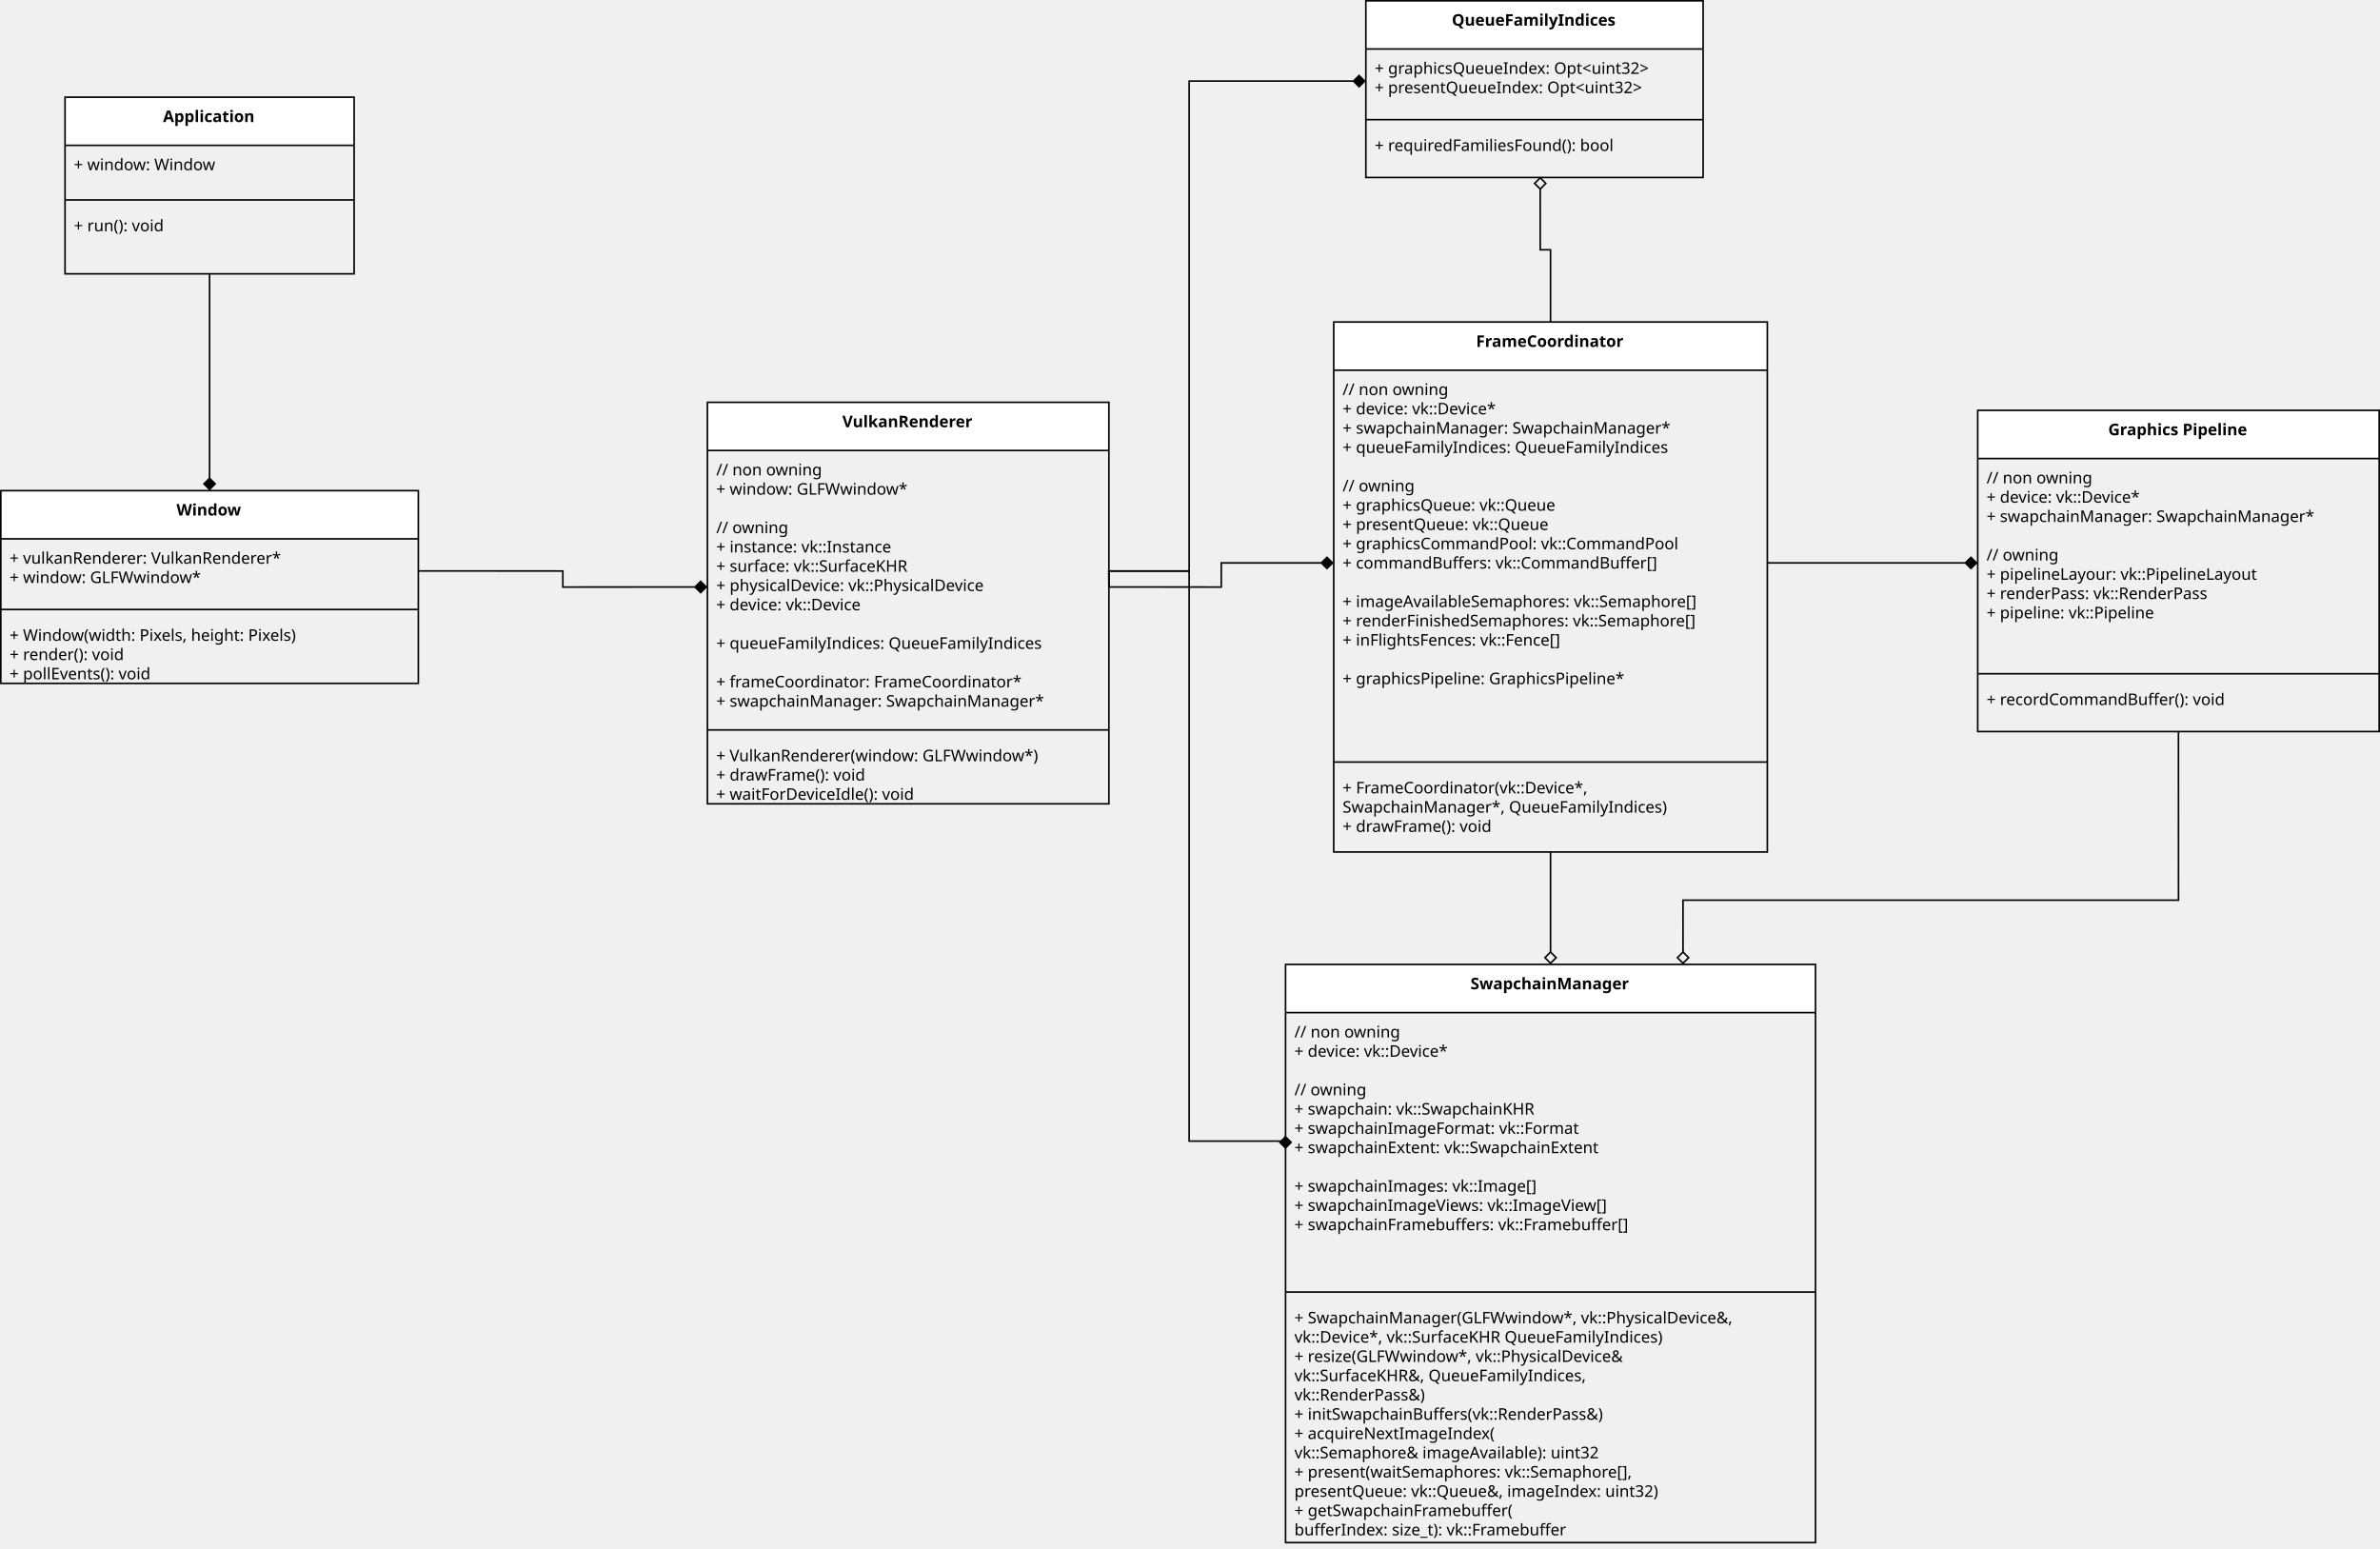
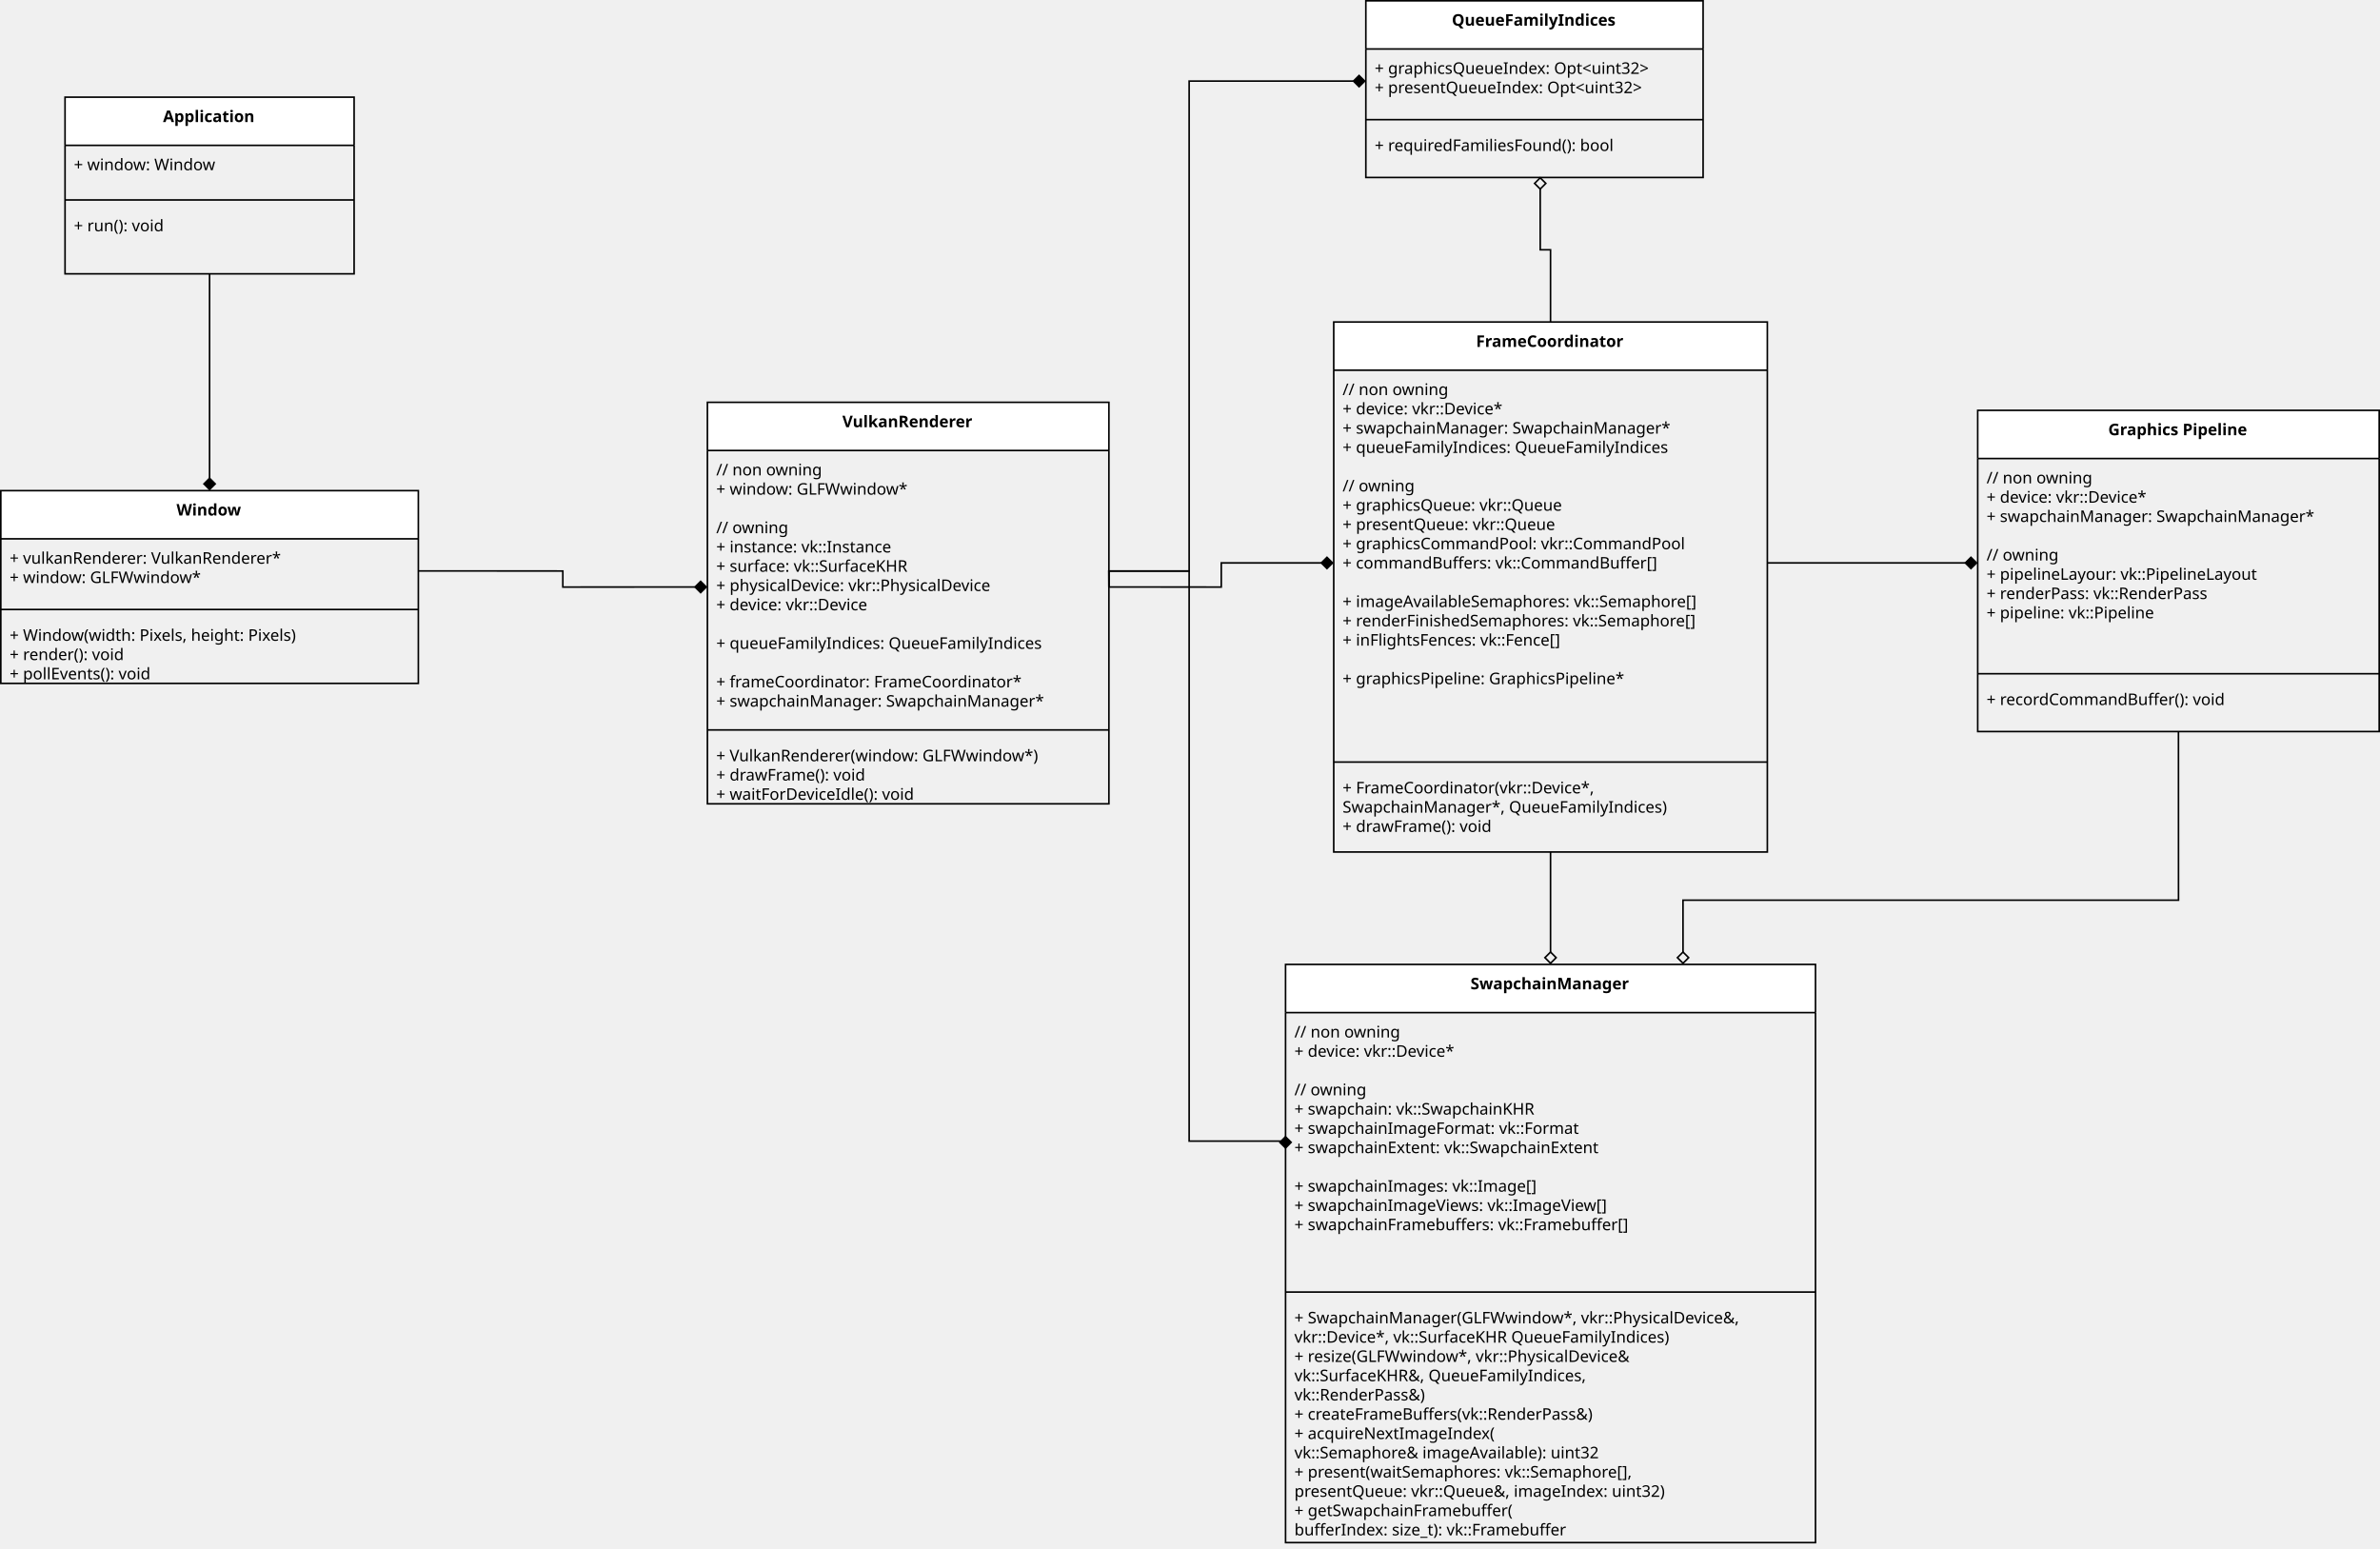
<svg xmlns="http://www.w3.org/2000/svg" version="1.1" width="1482px" height="964px" viewBox="-0.5 -0.5 1482 964" content="&lt;mxfile host=&quot;drawio-plugin&quot; modified=&quot;2022-11-08T20:59:22.490Z&quot; agent=&quot;5.0 (Windows NT 6.2; Win64; x64) AppleWebKit/537.36 (KHTML, like Gecko) Chrome/104.0.511.102 Safari/537.36&quot; etag=&quot;AB6IDYUDQRAHMNubQLUs&quot; version=&quot;15.5.4&quot; type=&quot;embed&quot;&gt;&lt;diagram id=&quot;23iRSUPoRavnBvh4doch&quot; name=&quot;Page-1&quot;&gt;7Vxtc6M2EP41nsl1ph0DxnY+Jk58vWmudZNOr/3U0YFiqwfIFXJs99dXQhIgIWxMiJ3pMJO5sxa9oX1YHu2uGHizePeRgPXqMw5hNHCH4W7g3Q1c13Gda/Yfl+yFZOIPhWBJUCgrFYIn9C+UQlVtg0KYahUpxhFFa10Y4CSBAdVkgBC81as940gfdQ2WsCJ4CkBUlX5BIV0J6dSdFPIfIVqu1MjOWN5wDFRleSfpCoR4WxJ59wNvRjCm4le8m8GIL55aF9FuXnM1nxiBCW3SwBUNXkC0kff2BSV8RmJ2dK9uOd2iOAIJK90+44Q+ySsOK4MILRP2O2BjQsIEL5BQxFbrRl6geM2kwQpF4QPY4w2fWUpB8E2VbleYoH9ZtyCSfbLLhErFe0OtxhNvycRcSmDK6izU7TqG6DPYaRUfQEqlIMBRBNYp+prfRgzIEiW3mFIcy0r8TucgRhHH6cMmQCFgqzLDSYqjfCXEJB1ev7r6UiF8ReCuJJLa+AhxDCnZsyrqqgSGfDK8a1+UtwXO3LGssypjTCEKSGwv867z0R7ZswCSJZt6MZxvjDcaVsabWobzjNFAxFSfAApv8SYJ0zLm2I/SjRaiDIl2VHoVVA7cWy7YRN9A8giTEBKOtBsm+12TfTdwxwPXk9q4zW4kw3NW9+PD/Isof1cBONMPzYBH8Dc4wxFm/d8lWCAeRZEhUqCP4DOthXy6BgFKlg9ZnbtRIXmUK8lFmLV9jjIjsEJhCBMOV0wBBQKb/FbWGCU0W2r/lv2xxZ8Nf/AHPpv4jJWdosz+eHVCOUopAShDImTA30IO/g4w7TbG9F4HyzEMjw5AWEPTAeiMLNAxNB2hTINC08p+O63UHDOFZasm9fobV/vd905F915V955FzxH4CqMFThFFmPdPRF1D/+9QxZOGKp6+XsN+jXEQL64rOQP+uC/QDkYpf0SKSRTyDxVTQTIjcvVB1HrBbESzypq9Nu5f2DqlerXemJwNadOGxsR9PdTGFajpb5ueJV2IJY0a0BbXt6AiF55Gk0aT4+M5o7PzpInFFM6zvyGzLOxfvE2YgWjOiUr1Sj9llzWdIWYaQBJAaQ6/8f+9m09KalZPN+QZmLWfhPCnHx+rFne1T/ljcgdfkNlsoV8zm4aWJpaqRqt/NnADBZ4/JSGrnIoefq3KD/TyTEDMLD8mIWLqxpKszg1pla6mW7AOVszSfgYJ20bKdk+GtKev7Y3NuLGxOUBfbbbFmXTAX6c9f72Ejt1hQyV3QGCvawiszi2uaox0lbaGBGwzw3KQuW4BonNMhP37xLTeE9hLQc3CYG1Q64LBKndSSbUwXEJFTNnKrPASJyC6L6RsvRk3gaFc7aLOA87MA7cOf0NK93JhwIZizj1prHgpWxyy/0O2zwp/8gLTiSze7coX7/Z5Kbzh7llWDBGIcRIK4RxFedc7RP8o/S51zEpFv7yguu2MoKZ4QwK5jNJHxRj4ElKNjvEFPggEAiNA0YvuTD5ASBcc7wUZ9TyDjE6N946Ypmz1Okdc9e1zDvhIHRd6/bN0pRsdH4FaYxg4ThUHyiZ0B4Smj7vnvR99DQ/qqzARP/jORDcT19PRUUPBSgtIEFshzpHfHQSc6aUgoGZTohfmrqOCkd5tcR63xXSkW2732sI6JzY3gulHaOa2mE6NN4WF5TrnD+841ahjM79F/Yb+FRvpzrf/h90lSx4SR0Ga9affihBVHCAM3gxyjeurAWY4jkESLjCO9GblC2bjQFy73Tw/Q5Ja24lrciN3wAOCYrbANy8ARZy6P8GYTQsTaHSayy0dFj75OUpQuoJh215QMo84utM5TAKzcSY7fj9qXRdoDcUWPNuZGdLeM/MKe9rcoB5wzdjsZyehRccWlu59M2+vZWt00abmDpwzji2AzB9/k0RdVV5APMxYthozd3Az5DL9h+UVNLO+Xxp7enqDc0YoWpw3Nij6XThvqqFuGwvpyfxlyPxYJ9c2Lu/YwgROKy7/PjO1nGqI3EJzGVT5mnKL9cuaMrMWcSht2BPNHUzjJbXxrTLvbdZBbwfbYt9vDP4DxMsG9k54ly3M3fOut1eyjXbZlNwF7bLFPcX+758NIjDM7h3BdM6tlqI/X7MtbP/Ynw8RFvZjQ4SKG7wKEtcV1Z7Rl31KfOkNw11vErqS9lTzV3cessiastsD+1IFCf/a0NbEIDmjkV+GzNH6KgergJiYQVt6kx/T6DF4Bgy6XWOwcdhsdEk1nxLmLIXNJr6m6SN6vlRwzD1LfLSVsXG88VizHmPfOCxlNhj6k0MNXm9uqrE75V8e8LR16Xjud/yX2fE77sjR9O+NLKezrGnHw3Z7/jxgpwb0qwM6tuz3t931qw3YuwvgNY7CreWzlKGcGFnF5Wu0JiK1AKkRRnos5HWj2cfpdzDtT490EjGyJvMeirg35RXWg4y95+LttZzbxDOk81qPHApDEWASalHzPm5zMUA0TLrtwnOhjij2u8aud41qi6jtJi62bbScDzTpSc/VLxWdMz6kMLaE5/KsOs0AjFtR9Xd6QrD1EcGmTL0x487pvJG5pcS2s395m088l2yOSQyokbslZLUN73c0w5B1SHnxQM6XPgGD8GeymoQzveHvCG5tjbn8WAdZvsdXWz5e6YrqpGcUbRlFF6cCrfakk1OB/bHAC2nZdi7QquYuNhJ1BwNNUnGlndmelV0K5oFoEK+zlZg1SEyzJrTZTmg3ylUTTKHFVI/Os+EP69ny0npYM7ob5vCdOAXNNSSmUF0wlCCaa1omYF+d1AMIslj5z8zqZ6+XLGvm6pTbqeZTF0tmJHTLnWyeg2NN3rnip04bJ22fuvjHM+PL6kb5kpRnXl1FtrF4srx8T1pH0aQ0GH8W/qIf6l/g/av7nEa96gywv7u7yOJUHf9/vQEdxxadpt4ASwz5jc7gnpzHYMRtTs1jOLX+dHg4cmnuho36rw5cehfN1WkZQL9k/Lwxxj3fAvKuMd7YlFUT0m/W64i9aTJi3/u6LuPrMpOgVPnYKc+WmehNhnMtw73xN0PrMtHL31FRH7ctUb6ed7WEqddF0nij08etTFWfNH4ZJVsir1Yld+Aw8WqTxjdJ7beQ+uf9fFCobrOsUGjxoSNWLD6SLt4Wxafmvfv/AA==&lt;/diagram&gt;&lt;/mxfile&gt;">
  <defs>
    <clipPath id="mx-clip-4-340-252-40-0">
      <rect x="4" y="340" width="252" height="40" />
    </clipPath>
    <clipPath id="mx-clip-4-388-252-42-0">
      <rect x="4" y="388" width="252" height="42" />
    </clipPath>
    <clipPath id="mx-clip-444-285-242-170-0">
      <rect x="444" y="285" width="242" height="170" />
    </clipPath>
    <clipPath id="mx-clip-444-463-242-42-0">
      <rect x="444" y="463" width="242" height="42" />
    </clipPath>
    <clipPath id="mx-clip-834-235-262-240-0">
      <rect x="834" y="235" width="262" height="240" />
    </clipPath>
    <clipPath id="mx-clip-834-483-262-52-0">
      <rect x="834" y="483" width="262" height="52" />
    </clipPath>
    <clipPath id="mx-clip-854-35-202-40-0">
      <rect x="854" y="35" width="202" height="40" />
    </clipPath>
    <clipPath id="mx-clip-854-83-202-32-0">
      <rect x="854" y="83" width="202" height="32" />
    </clipPath>
    <clipPath id="mx-clip-1235-290-242-130-0">
      <rect x="1235" y="290" width="242" height="130" />
    </clipPath>
    <clipPath id="mx-clip-1235-428-242-32-0">
      <rect x="1235" y="428" width="242" height="32" />
    </clipPath>
    <clipPath id="mx-clip-804-635-322-170-0">
      <rect x="804" y="635" width="322" height="170" />
    </clipPath>
    <clipPath id="mx-clip-804-813-322-152-0">
      <rect x="804" y="813" width="322" height="152" />
    </clipPath>
    <clipPath id="mx-clip-44-95-172-30-0">
      <rect x="44" y="95" width="172" height="30" />
    </clipPath>
    <clipPath id="mx-clip-44-133-172-42-0">
      <rect x="44" y="133" width="172" height="42" />
    </clipPath>
  </defs>
  <g>
    <path d="M 0 335 L 0 305 L 260 305 L 260 335" fill="#ffffff" stroke="#000000" stroke-miterlimit="10" pointer-events="all" />
    <path d="M 0 335 L 0 425 L 260 425 L 260 335" fill="none" stroke="#000000" stroke-miterlimit="10" pointer-events="none" />
    <path d="M 0 335 L 260 335" fill="none" stroke="#000000" stroke-miterlimit="10" pointer-events="none" />
    <g fill="#000000" font-family="Lucida Console" font-weight="bold" pointer-events="none" text-anchor="middle" font-size="10px">
      <text x="129.5" y="320.5">Window</text>
    </g>
    <g fill="#000000" font-family="Lucida Console" pointer-events="none" clip-path="url(#mx-clip-4-340-252-40-0)" font-size="10px">
      <text x="5.5" y="350.5">+ vulkanRenderer: VulkanRenderer*</text>
      <text x="5.5" y="362.5">+ window: GLFWwindow*</text>
    </g>
    <path d="M 0 379 L 260 379" fill="none" stroke="#000000" stroke-miterlimit="10" pointer-events="none" />
    <g fill="#000000" font-family="Lucida Console" pointer-events="none" clip-path="url(#mx-clip-4-388-252-42-0)" font-size="10px">
      <text x="5.5" y="398.5">+ Window(width: Pixels, height: Pixels)</text>
      <text x="5.5" y="410.5">+ render(): void</text>
      <text x="5.5" y="422.5">+ pollEvents(): void</text>
    </g>
    <path d="M 440 280 L 440 250 L 690 250 L 690 280" fill="#ffffff" stroke="#000000" stroke-miterlimit="10" pointer-events="none" />
    <path d="M 440 280 L 440 500 L 690 500 L 690 280" fill="none" stroke="#000000" stroke-miterlimit="10" pointer-events="none" />
    <path d="M 440 280 L 690 280" fill="none" stroke="#000000" stroke-miterlimit="10" pointer-events="none" />
    <g fill="#000000" font-family="Lucida Console" font-weight="bold" pointer-events="none" text-anchor="middle" font-size="10px">
      <text x="564.5" y="265.5">VulkanRenderer</text>
    </g>
    <g fill="#000000" font-family="Lucida Console" pointer-events="none" clip-path="url(#mx-clip-444-285-242-170-0)" font-size="10px">
      <text x="445.5" y="295.5">// non owning</text>
      <text x="445.5" y="307.5">+ window: GLFWwindow*</text>
      <text x="445.5" y="331.5">// owning</text>
      <text x="445.5" y="343.5">+ instance: vk::Instance</text>
      <text x="445.5" y="355.5">+ surface: vk::SurfaceKHR</text>
-       <text x="445.5" y="367.5">+ physicalDevice: vk::PhysicalDevice</text>
-       <text x="445.5" y="379.5">+ device: vk::Device</text>
+       <text x="445.5" y="367.5">+ physicalDevice: vkr::PhysicalDevice</text>
+       <text x="445.5" y="379.5">+ device: vkr::Device</text>
      <text x="445.5" y="403.5">+ queueFamilyIndices: QueueFamilyIndices</text>
      <text x="445.5" y="427.5">+ frameCoordinator: FrameCoordinator*</text>
      <text x="445.5" y="439.5">+ swapchainManager: SwapchainManager*</text>
    </g>
    <path d="M 440 454 L 690 454" fill="none" stroke="#000000" stroke-miterlimit="10" pointer-events="none" />
    <g fill="#000000" font-family="Lucida Console" pointer-events="none" clip-path="url(#mx-clip-444-463-242-42-0)" font-size="10px">
      <text x="445.5" y="473.5">+ VulkanRenderer(window: GLFWwindow*)</text>
      <text x="445.5" y="485.5">+ drawFrame(): void</text>
      <text x="445.5" y="497.5">+ waitForDeviceIdle(): void</text>
    </g>
    <path d="M 260 355 L 349.97 355.03 L 349.97 365.03 L 432.29 365" fill="none" stroke="#000000" stroke-miterlimit="10" pointer-events="none" />
    <path d="M 439.29 365 L 435.79 368.5 L 432.29 365 L 435.79 361.5 Z" fill="#000000" stroke="#000000" stroke-miterlimit="10" pointer-events="none" />
    <path d="M 965 530 L 965 592.29" fill="none" stroke="#000000" stroke-miterlimit="10" pointer-events="none" />
    <path d="M 965 599.29 L 961.5 595.79 L 965 592.29 L 968.5 595.79 Z" fill="none" stroke="#000000" stroke-miterlimit="10" pointer-events="none" />
    <path d="M 965 200 L 965 155.03 L 958.59 155.03 L 958.57 117.2" fill="none" stroke="#000000" stroke-miterlimit="10" pointer-events="none" />
    <path d="M 958.57 110.2 L 962.07 113.69 L 958.57 117.2 L 955.07 113.7 Z" fill="none" stroke="#000000" stroke-miterlimit="10" pointer-events="none" />
    <path d="M 830 230 L 830 200 L 1100 200 L 1100 230" fill="#ffffff" stroke="#000000" stroke-miterlimit="10" pointer-events="none" />
    <path d="M 830 230 L 830 530 L 1100 530 L 1100 230" fill="none" stroke="#000000" stroke-miterlimit="10" pointer-events="none" />
    <path d="M 830 230 L 1100 230" fill="none" stroke="#000000" stroke-miterlimit="10" pointer-events="none" />
    <g fill="#000000" font-family="Lucida Console" font-weight="bold" pointer-events="none" text-anchor="middle" font-size="10px">
      <text x="964.5" y="215.5">FrameCoordinator</text>
    </g>
    <g fill="#000000" font-family="Lucida Console" pointer-events="none" clip-path="url(#mx-clip-834-235-262-240-0)" font-size="10px">
      <text x="835.5" y="245.5">// non owning</text>
-       <text x="835.5" y="257.5">+ device: vk::Device*</text>
+       <text x="835.5" y="257.5">+ device: vkr::Device*</text>
      <text x="835.5" y="269.5">+ swapchainManager: SwapchainManager*</text>
      <text x="835.5" y="281.5">+ queueFamilyIndices: QueueFamilyIndices</text>
      <text x="835.5" y="305.5">// owning</text>
-       <text x="835.5" y="317.5">+ graphicsQueue: vk::Queue</text>
-       <text x="835.5" y="329.5">+ presentQueue: vk::Queue</text>
-       <text x="835.5" y="341.5">+ graphicsCommandPool: vk::CommandPool</text>
+       <text x="835.5" y="317.5">+ graphicsQueue: vkr::Queue</text>
+       <text x="835.5" y="329.5">+ presentQueue: vkr::Queue</text>
+       <text x="835.5" y="341.5">+ graphicsCommandPool: vkr::CommandPool</text>
      <text x="835.5" y="353.5">+ commandBuffers: vk::CommandBuffer[]</text>
      <text x="835.5" y="377.5">+ imageAvailableSemaphores: vk::Semaphore[]</text>
      <text x="835.5" y="389.5">+ renderFinishedSemaphores: vk::Semaphore[]</text>
      <text x="835.5" y="401.5">+ inFlightsFences: vk::Fence[]</text>
      <text x="835.5" y="425.5">+ graphicsPipeline: GraphicsPipeline*</text>
    </g>
    <path d="M 830 474 L 1100 474" fill="none" stroke="#000000" stroke-miterlimit="10" pointer-events="none" />
    <g fill="#000000" font-family="Lucida Console" pointer-events="none" clip-path="url(#mx-clip-834-483-262-52-0)" font-size="10px">
-       <text x="835.5" y="493.5">+ FrameCoordinator(vk::Device*, </text>
+       <text x="835.5" y="493.5">+ FrameCoordinator(vkr::Device*, </text>
      <text x="835.5" y="505.5">     SwapchainManager*, QueueFamilyIndices)</text>
      <text x="835.5" y="517.5">+ drawFrame(): void</text>
    </g>
    <path d="M 850 30 L 850 0 L 1060 0 L 1060 30" fill="#ffffff" stroke="#000000" stroke-miterlimit="10" pointer-events="none" />
    <path d="M 850 30 L 850 110 L 1060 110 L 1060 30" fill="none" stroke="#000000" stroke-miterlimit="10" pointer-events="none" />
    <path d="M 850 30 L 1060 30" fill="none" stroke="#000000" stroke-miterlimit="10" pointer-events="none" />
    <g fill="#000000" font-family="Lucida Console" font-weight="bold" pointer-events="none" text-anchor="middle" font-size="10px">
      <text x="954.5" y="15.5">QueueFamilyIndices</text>
    </g>
    <g fill="#000000" font-family="Lucida Console" pointer-events="none" clip-path="url(#mx-clip-854-35-202-40-0)" font-size="10px">
      <text x="855.5" y="45.5">+ graphicsQueueIndex: Opt&lt;uint32&gt;</text>
      <text x="855.5" y="57.5">+ presentQueueIndex: Opt&lt;uint32&gt;</text>
    </g>
    <path d="M 850 74 L 1060 74" fill="none" stroke="#000000" stroke-miterlimit="10" pointer-events="none" />
    <g fill="#000000" font-family="Lucida Console" pointer-events="none" clip-path="url(#mx-clip-854-83-202-32-0)" font-size="10px">
      <text x="855.5" y="93.5">+ requiredFamiliesFound(): bool</text>
    </g>
    <path d="M 690 365 L 689.97 355.03 L 739.97 355.03 L 739.97 50 L 842.29 50" fill="none" stroke="#000000" stroke-miterlimit="10" pointer-events="none" />
    <path d="M 849.29 50 L 845.79 53.5 L 842.29 50 L 845.79 46.5 Z" fill="#000000" stroke="#000000" stroke-miterlimit="10" pointer-events="none" />
    <path d="M 690 365 L 759.97 365.03 L 759.97 350 L 822.29 350" fill="none" stroke="#000000" stroke-miterlimit="10" pointer-events="none" />
    <path d="M 829.29 350 L 825.79 353.5 L 822.29 350 L 825.79 346.5 Z" fill="#000000" stroke="#000000" stroke-miterlimit="10" pointer-events="none" />
    <path d="M 1356 455 L 1356.03 560 L 1047.48 560 L 1047.5 592.29" fill="none" stroke="#000000" stroke-miterlimit="10" pointer-events="none" />
    <path d="M 1047.5 599.29 L 1044 595.79 L 1047.5 592.29 L 1051 595.79 Z" fill="none" stroke="#000000" stroke-miterlimit="10" pointer-events="none" />
    <path d="M 1231 285 L 1231 255 L 1481 255 L 1481 285" fill="#ffffff" stroke="#000000" stroke-miterlimit="10" pointer-events="none" />
    <path d="M 1231 285 L 1231 455 L 1481 455 L 1481 285" fill="none" stroke="#000000" stroke-miterlimit="10" pointer-events="none" />
    <path d="M 1231 285 L 1481 285" fill="none" stroke="#000000" stroke-miterlimit="10" pointer-events="none" />
    <g fill="#000000" font-family="Lucida Console" font-weight="bold" pointer-events="none" text-anchor="middle" font-size="10px">
      <text x="1355.5" y="270.5">Graphics Pipeline</text>
    </g>
    <g fill="#000000" font-family="Lucida Console" pointer-events="none" clip-path="url(#mx-clip-1235-290-242-130-0)" font-size="10px">
      <text x="1236.5" y="300.5">// non owning</text>
-       <text x="1236.5" y="312.5">+ device: vk::Device*</text>
+       <text x="1236.5" y="312.5">+ device: vkr::Device*</text>
      <text x="1236.5" y="324.5">+ swapchainManager: SwapchainManager*</text>
      <text x="1236.5" y="348.5">// owning</text>
      <text x="1236.5" y="360.5">+ pipelineLayour: vk::PipelineLayout</text>
      <text x="1236.5" y="372.5">+ renderPass: vk::RenderPass</text>
      <text x="1236.5" y="384.5">+ pipeline: vk::Pipeline</text>
    </g>
    <path d="M 1231 419 L 1481 419" fill="none" stroke="#000000" stroke-miterlimit="10" pointer-events="none" />
    <g fill="#000000" font-family="Lucida Console" pointer-events="none" clip-path="url(#mx-clip-1235-428-242-32-0)" font-size="10px">
      <text x="1236.5" y="438.5">+ recordCommandBuffer(): void</text>
    </g>
    <path d="M 1100 350 L 1223.29 350" fill="none" stroke="#000000" stroke-miterlimit="10" pointer-events="none" />
    <path d="M 1230.29 350 L 1226.79 353.5 L 1223.29 350 L 1226.79 346.5 Z" fill="#000000" stroke="#000000" stroke-miterlimit="10" pointer-events="none" />
    <path d="M 800 630 L 800 600 L 1130 600 L 1130 630" fill="#ffffff" stroke="#000000" stroke-miterlimit="10" pointer-events="none" />
    <path d="M 800 630 L 800 960 L 1130 960 L 1130 630" fill="none" stroke="#000000" stroke-miterlimit="10" pointer-events="none" />
    <path d="M 800 630 L 1130 630" fill="none" stroke="#000000" stroke-miterlimit="10" pointer-events="none" />
    <g fill="#000000" font-family="Lucida Console" font-weight="bold" pointer-events="none" text-anchor="middle" font-size="10px">
      <text x="964.5" y="615.5">SwapchainManager</text>
    </g>
    <g fill="#000000" font-family="Lucida Console" pointer-events="none" clip-path="url(#mx-clip-804-635-322-170-0)" font-size="10px">
      <text x="805.5" y="645.5">// non owning</text>
-       <text x="805.5" y="657.5">+ device: vk::Device*</text>
+       <text x="805.5" y="657.5">+ device: vkr::Device*</text>
      <text x="805.5" y="681.5">// owning</text>
      <text x="805.5" y="693.5">+ swapchain: vk::SwapchainKHR</text>
      <text x="805.5" y="705.5">+ swapchainImageFormat: vk::Format</text>
      <text x="805.5" y="717.5">+ swapchainExtent: vk::SwapchainExtent</text>
      <text x="805.5" y="741.5">+ swapchainImages: vk::Image[]</text>
      <text x="805.5" y="753.5">+ swapchainImageViews: vk::ImageView[]</text>
      <text x="805.5" y="765.5">+ swapchainFramebuffers: vk::Framebuffer[]</text>
    </g>
    <path d="M 800 804 L 1130 804" fill="none" stroke="#000000" stroke-miterlimit="10" pointer-events="none" />
    <g fill="#000000" font-family="Lucida Console" pointer-events="none" clip-path="url(#mx-clip-804-813-322-152-0)" font-size="10px">
-       <text x="805.5" y="823.5">+ SwapchainManager(GLFWwindow*, vk::PhysicalDevice&amp;,</text>
-       <text x="805.5" y="835.5">     vk::Device*, vk::SurfaceKHR QueueFamilyIndices)</text>
-       <text x="805.5" y="847.5">+ resize(GLFWwindow*, vk::PhysicalDevice&amp;</text>
+       <text x="805.5" y="823.5">+ SwapchainManager(GLFWwindow*, vkr::PhysicalDevice&amp;,</text>
+       <text x="805.5" y="835.5">     vkr::Device*, vk::SurfaceKHR QueueFamilyIndices)</text>
+       <text x="805.5" y="847.5">+ resize(GLFWwindow*, vkr::PhysicalDevice&amp;</text>
      <text x="805.5" y="859.5">              vk::SurfaceKHR&amp;, QueueFamilyIndices, </text>
      <text x="805.5" y="871.5">              vk::RenderPass&amp;)</text>
-       <text x="805.5" y="883.5">+ initSwapchainBuffers(vk::RenderPass&amp;)</text>
+       <text x="805.5" y="883.5">+ createFrameBuffers(vk::RenderPass&amp;)</text>
      <text x="805.5" y="895.5">+ acquireNextImageIndex(</text>
      <text x="805.5" y="907.5">       vk::Semaphore&amp; imageAvailable): uint32</text>
      <text x="805.5" y="919.5">+ present(waitSemaphores: vk::Semaphore[], </text>
-       <text x="805.5" y="931.5">       presentQueue: vk::Queue&amp;, imageIndex: uint32)</text>
+       <text x="805.5" y="931.5">       presentQueue: vkr::Queue&amp;, imageIndex: uint32)</text>
      <text x="805.5" y="943.5">+ getSwapchainFramebuffer(</text>
      <text x="805.5" y="955.5">       bufferIndex: size_t): vk::Framebuffer</text>
    </g>
    <path d="M 690 365 L 689.97 355.03 L 739.97 355.03 L 739.97 710 L 799.97 710 L 799.95 707.29" fill="none" stroke="#000000" stroke-miterlimit="10" pointer-events="none" />
    <path d="M 800 714.29 L 796.47 710.82 L 799.95 707.29 L 803.47 710.77 Z" fill="#000000" stroke="#000000" stroke-miterlimit="10" pointer-events="none" />
    <path d="M 130 170 L 130 297.29" fill="none" stroke="#000000" stroke-miterlimit="10" pointer-events="none" />
    <path d="M 130 304.29 L 126.5 300.79 L 130 297.29 L 133.5 300.79 Z" fill="#000000" stroke="#000000" stroke-miterlimit="10" pointer-events="none" />
    <path d="M 40 90 L 40 60 L 220 60 L 220 90" fill="#ffffff" stroke="#000000" stroke-miterlimit="10" pointer-events="none" />
    <path d="M 40 90 L 40 170 L 220 170 L 220 90" fill="none" stroke="#000000" stroke-miterlimit="10" pointer-events="none" />
    <path d="M 40 90 L 220 90" fill="none" stroke="#000000" stroke-miterlimit="10" pointer-events="none" />
    <g fill="#000000" font-family="Lucida Console" font-weight="bold" pointer-events="none" text-anchor="middle" font-size="10px">
      <text x="129.5" y="75.5">Application</text>
    </g>
    <g fill="#000000" font-family="Lucida Console" pointer-events="none" clip-path="url(#mx-clip-44-95-172-30-0)" font-size="10px">
      <text x="45.5" y="105.5">+ window: Window</text>
    </g>
    <path d="M 40 124 L 220 124" fill="none" stroke="#000000" stroke-miterlimit="10" pointer-events="none" />
    <g fill="#000000" font-family="Lucida Console" pointer-events="none" clip-path="url(#mx-clip-44-133-172-42-0)" font-size="10px">
      <text x="45.5" y="143.5">+ run(): void</text>
    </g>
  </g>
</svg>
